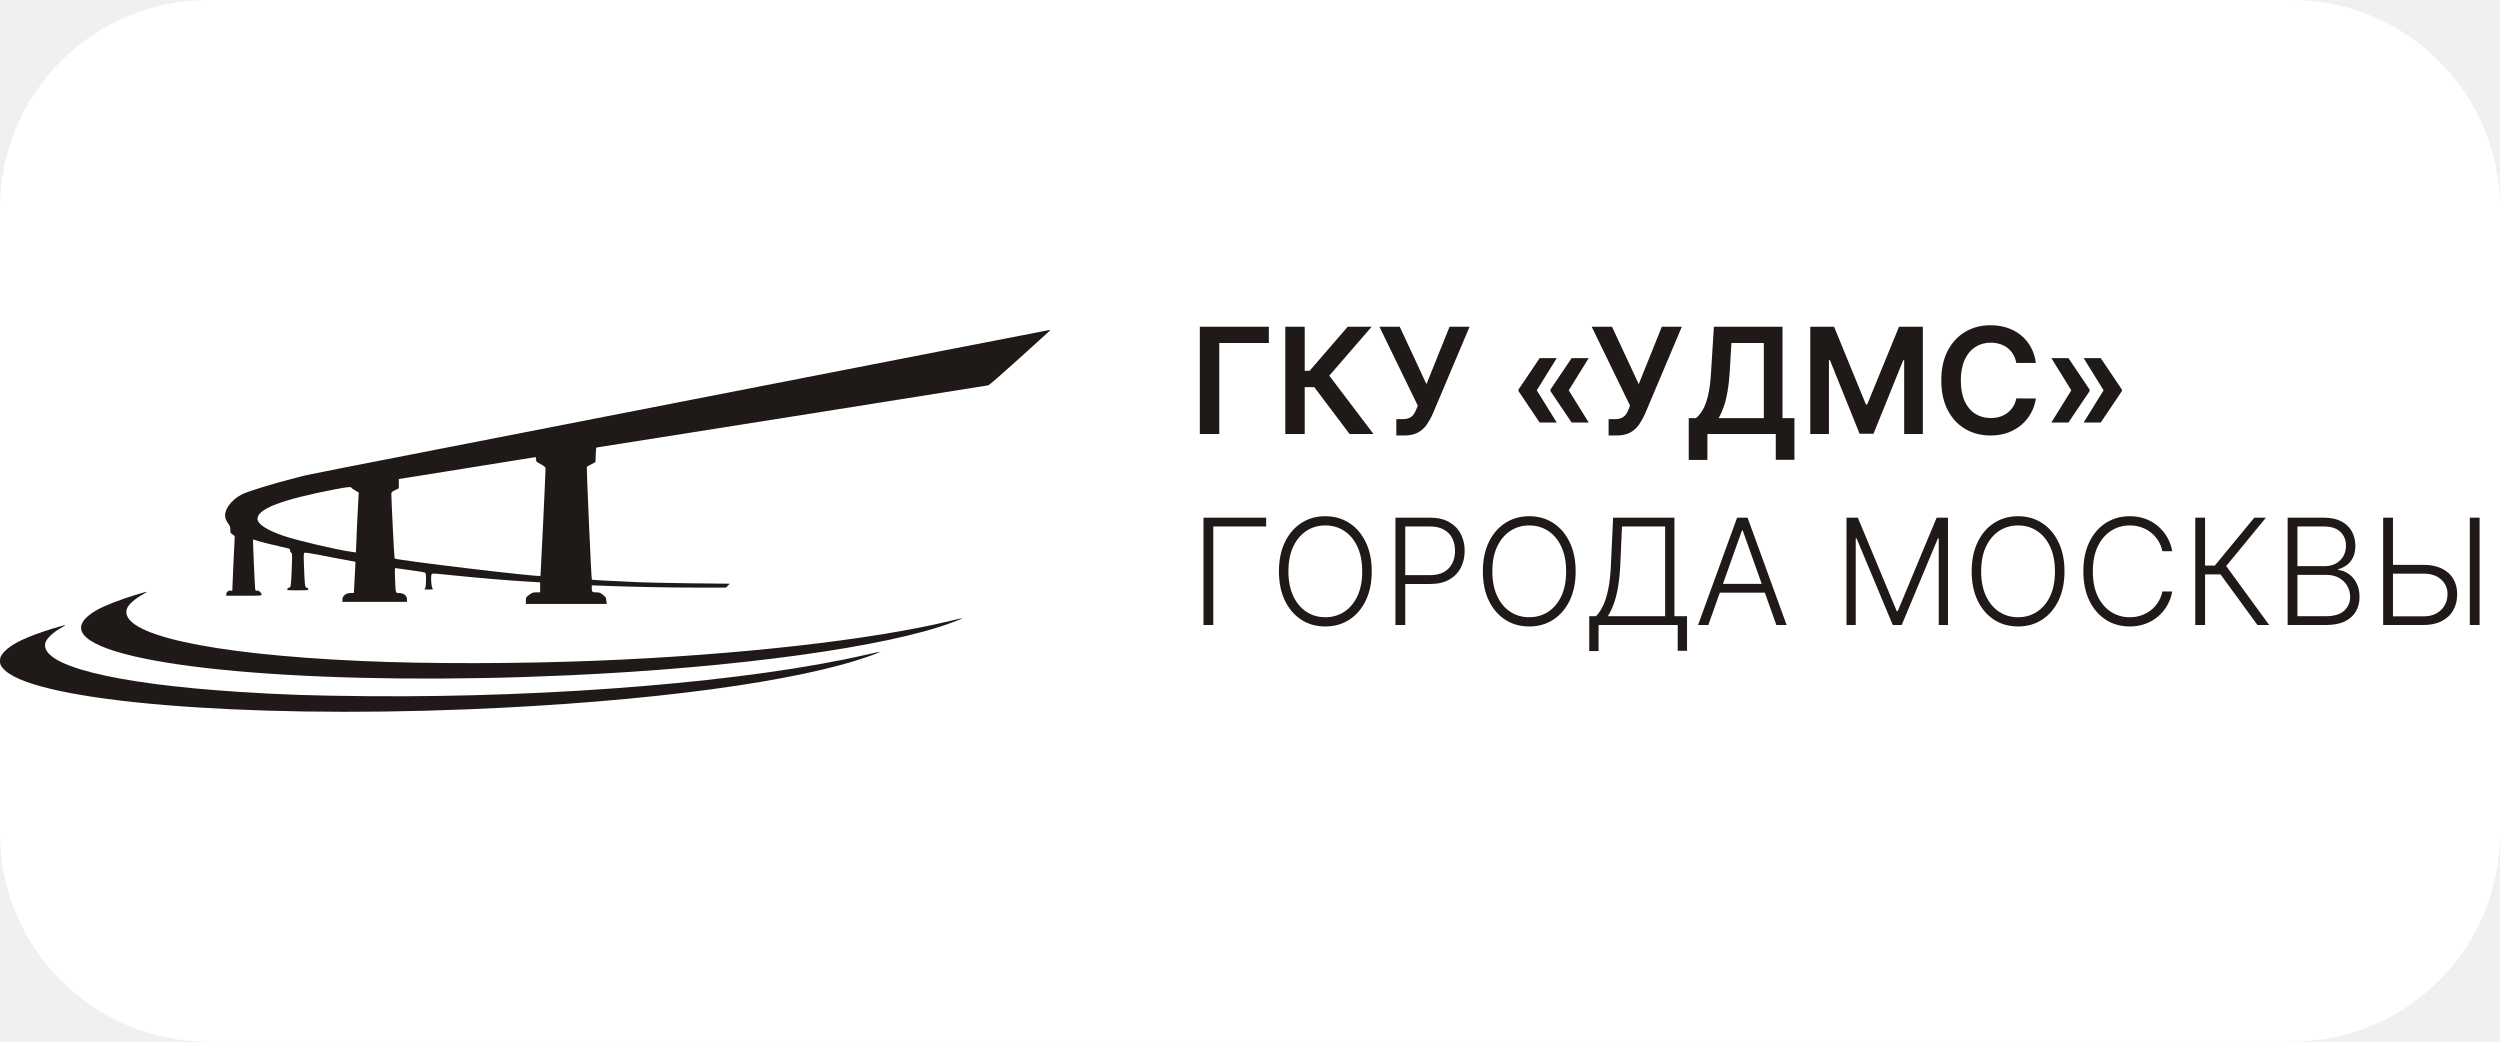
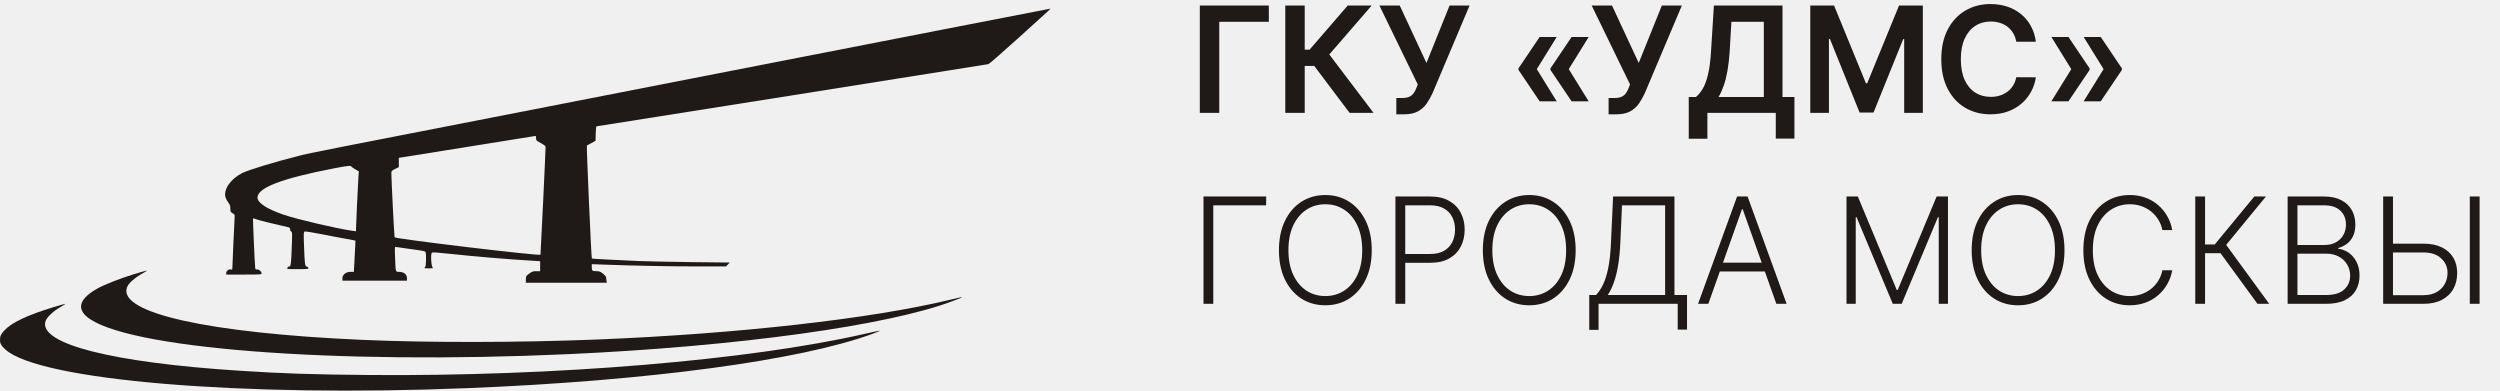
- <svg xmlns="http://www.w3.org/2000/svg" width="288" height="120" viewBox="0 0 288 120" fill="none">
-   <rect width="288" height="120" rx="24" fill="white" />
-   <path d="M79.952 45.993C31.057 55.534 36.066 54.547 34.251 55.001C31.597 55.667 28.654 56.568 27.903 56.936C26.557 57.609 25.704 58.863 25.985 59.748C26.04 59.912 26.181 60.187 26.306 60.343C26.486 60.57 26.533 60.711 26.533 61.017C26.533 61.377 26.557 61.424 26.792 61.565C27.05 61.714 27.058 61.73 27.026 62.137C26.987 62.74 26.768 67.605 26.768 67.871C26.768 68.059 26.745 68.082 26.612 68.043C26.377 67.973 26.064 68.2 26.064 68.435V68.631H28.099C30.016 68.631 30.134 68.623 30.134 68.49C30.134 68.27 29.789 67.981 29.594 68.043C29.46 68.082 29.429 68.051 29.398 67.832C29.351 67.519 29.116 62.184 29.148 62.153C29.155 62.137 29.374 62.2 29.633 62.294C30.001 62.419 31.495 62.795 33.249 63.187C33.374 63.218 33.421 63.289 33.421 63.43C33.421 63.539 33.476 63.641 33.546 63.672C33.664 63.719 33.671 63.868 33.624 65.137C33.546 67.346 33.507 67.691 33.335 67.691C33.257 67.691 33.155 67.761 33.108 67.847C33.03 68.004 33.045 68.004 34.282 68.004C35.44 68.004 35.542 67.996 35.519 67.863C35.503 67.793 35.417 67.722 35.331 67.707C35.127 67.675 35.096 67.409 35.018 65.176C34.971 63.852 34.978 63.719 35.096 63.672C35.174 63.641 36.012 63.774 36.967 63.962C37.921 64.15 39.127 64.385 39.643 64.471C40.16 64.565 40.669 64.659 40.77 64.683L40.95 64.722L40.903 65.717C40.872 66.265 40.833 67.072 40.809 67.511L40.763 68.317H40.387C39.862 68.317 39.455 68.631 39.448 69.038V69.336H43.165H46.883V69.03C46.883 68.615 46.508 68.317 45.991 68.317C45.553 68.317 45.576 68.396 45.513 66.688C45.467 65.474 45.474 65.411 45.607 65.451C45.686 65.466 46.476 65.584 47.368 65.701C48.832 65.897 48.989 65.936 49.043 66.077C49.075 66.171 49.09 66.579 49.075 66.986C49.059 67.558 49.028 67.746 48.926 67.824C48.824 67.902 48.903 67.918 49.388 67.918C49.865 67.918 49.951 67.902 49.849 67.824C49.677 67.691 49.591 66.249 49.748 66.116C49.834 66.046 50.335 66.077 51.759 66.234C54.757 66.555 58.67 66.884 61.308 67.033L62.224 67.088V67.659V68.239H61.785C61.402 68.239 61.292 68.278 60.964 68.521C60.596 68.787 60.58 68.819 60.58 69.187V69.571H65.245H69.918L69.863 69.328C69.839 69.195 69.816 69.015 69.816 68.936C69.816 68.858 69.651 68.67 69.456 68.513C69.143 68.278 69.025 68.239 68.681 68.239C68.219 68.239 68.172 68.184 68.172 67.714V67.432L69.644 67.487C73.017 67.612 77.111 67.691 80.273 67.691H83.638L83.849 67.472L84.069 67.244L79.701 67.197C77.298 67.166 74.559 67.111 73.612 67.072C70.739 66.947 68.211 66.814 68.18 66.782C68.117 66.727 67.546 53.787 67.609 53.763C67.64 53.755 67.875 53.63 68.133 53.481L68.603 53.223L68.626 52.392C68.634 51.93 68.681 51.554 68.712 51.554C68.814 51.554 113.654 44.434 113.865 44.387C113.959 44.364 115.54 42.985 117.388 41.316C121.418 37.674 121.066 38.003 120.925 38.011C120.863 38.011 102.423 41.606 79.952 45.993ZM61.754 52.917C61.754 53.168 61.785 53.207 62.302 53.481C62.701 53.701 62.85 53.826 62.85 53.944C62.858 54.304 62.286 66.32 62.263 66.344C62.114 66.5 45.647 64.534 45.459 64.338C45.419 64.291 45.083 57.664 45.083 56.92C45.083 56.709 45.13 56.654 45.513 56.466L45.944 56.254V55.714V55.181L47.298 54.97C48.237 54.821 60.408 52.87 61.699 52.659C61.731 52.659 61.754 52.769 61.754 52.917ZM40.465 56.168C40.465 56.207 40.661 56.356 40.903 56.489L41.334 56.74L41.287 57.461C41.224 58.385 41.013 62.999 41.013 63.359V63.641L40.606 63.586C38.892 63.359 34.243 62.27 32.662 61.73C30.729 61.064 29.664 60.367 29.664 59.764C29.664 58.62 32.482 57.547 38.547 56.38C40.019 56.098 40.465 56.051 40.465 56.168Z" fill="#1F1A17" />
-   <path d="M15.419 68.592C13.9 69.054 12.038 69.782 11.263 70.213C9.251 71.341 8.813 72.438 9.963 73.448C14.166 77.138 38.375 79.034 65.511 77.796C84.929 76.911 102.274 74.514 109.725 71.694C111.259 71.114 111.243 71.099 109.466 71.529C100.348 73.731 84.961 75.462 68.759 76.112C59.711 76.472 49.403 76.488 41.717 76.151C23.934 75.368 13.517 73.033 14.636 70.088C14.808 69.618 15.591 68.936 16.554 68.419C16.812 68.278 16.969 68.169 16.906 68.169C16.843 68.169 16.17 68.357 15.419 68.592Z" fill="#1F1A17" />
-   <path d="M6.144 72.391C3.193 73.284 1.354 74.153 0.524 75.046C0.102 75.493 0 75.72 0 76.159C0 76.574 0.149 76.84 0.618 77.263C4.579 80.827 27.864 82.77 53.927 81.712C74.66 80.874 92.146 78.524 100.481 75.469C101.014 75.273 101.428 75.101 101.413 75.085C101.397 75.07 100.63 75.227 99.707 75.438C86.346 78.509 63.922 80.373 42.539 80.201C36.027 80.146 32.513 80.028 27.59 79.707C12.914 78.767 4.461 76.613 5.236 74.02C5.377 73.558 6.136 72.837 6.966 72.375C7.334 72.164 7.576 71.999 7.514 71.999C7.451 72.007 6.833 72.179 6.144 72.391Z" fill="#1F1A17" />
-   <path d="M146.17 37.636V39.514H140.459V50H138.219V37.636H146.17ZM155.472 50L151.403 44.597H150.304V50H148.064V37.636H150.304V42.719H150.865L155.26 37.636H158.019L153.135 43.275L158.23 50H155.472ZM160.856 50.169V48.285H161.563C161.881 48.285 162.142 48.239 162.348 48.147C162.553 48.054 162.718 47.921 162.843 47.748C162.971 47.575 163.078 47.374 163.163 47.145L163.326 46.728L158.907 37.636H161.249L164.328 44.253L166.99 37.636H169.296L165.034 47.718C164.837 48.153 164.609 48.557 164.352 48.931C164.094 49.302 163.758 49.602 163.344 49.831C162.933 50.056 162.398 50.169 161.738 50.169H160.856ZM179.334 48.672H177.366L174.927 45.05V44.929H177.016L179.334 48.672ZM179.334 41.258L177.016 45.001H174.927V44.881L177.366 41.258H179.334ZM183.017 48.672H181.048L178.61 45.05V44.929H180.698L183.017 48.672ZM183.017 41.258L180.698 45.001H178.61V44.881L181.048 41.258H183.017ZM185.311 50.169V48.285H186.017C186.335 48.285 186.596 48.239 186.802 48.147C187.007 48.054 187.172 47.921 187.297 47.748C187.425 47.575 187.532 47.374 187.617 47.145L187.78 46.728L183.361 37.636H185.703L188.782 44.253L191.444 37.636H193.75L189.488 47.718C189.291 48.153 189.064 48.557 188.806 48.931C188.548 49.302 188.212 49.602 187.798 49.831C187.387 50.056 186.852 50.169 186.192 50.169H185.311ZM194.543 52.982V48.171H195.37C195.647 47.95 195.907 47.638 196.148 47.235C196.39 46.833 196.595 46.281 196.764 45.581C196.933 44.881 197.05 43.975 197.114 42.864L197.44 37.636H205.343V48.171H206.719V52.97H204.57V50H196.692V52.982H194.543ZM197.978 48.171H203.193V39.514H199.457L199.263 42.864C199.211 43.706 199.127 44.458 199.01 45.122C198.893 45.786 198.746 46.372 198.569 46.879C198.392 47.382 198.195 47.813 197.978 48.171ZM208.544 37.636H211.284L214.955 46.595H215.1L218.77 37.636H221.511V50H219.362V41.506H219.247L215.83 49.964H214.224L210.808 41.488H210.693V50H208.544V37.636ZM234.533 41.808H232.275C232.21 41.438 232.092 41.11 231.919 40.824C231.746 40.534 231.53 40.289 231.273 40.087C231.015 39.886 230.721 39.735 230.391 39.635C230.065 39.53 229.713 39.478 229.335 39.478C228.663 39.478 228.067 39.647 227.548 39.985C227.029 40.319 226.622 40.81 226.328 41.458C226.035 42.102 225.888 42.889 225.888 43.818C225.888 44.764 226.035 45.561 226.328 46.209C226.626 46.853 227.033 47.34 227.548 47.67C228.067 47.996 228.661 48.159 229.329 48.159C229.699 48.159 230.045 48.11 230.367 48.014C230.693 47.913 230.985 47.766 231.243 47.573C231.504 47.38 231.723 47.142 231.901 46.861C232.082 46.579 232.206 46.257 232.275 45.895L234.533 45.907C234.448 46.495 234.265 47.046 233.983 47.561C233.706 48.076 233.341 48.531 232.891 48.925C232.44 49.316 231.913 49.622 231.309 49.843C230.705 50.06 230.035 50.169 229.299 50.169C228.212 50.169 227.242 49.917 226.389 49.414C225.536 48.911 224.864 48.185 224.373 47.235C223.882 46.285 223.636 45.146 223.636 43.818C223.636 42.486 223.884 41.347 224.379 40.401C224.874 39.452 225.548 38.725 226.401 38.222C227.254 37.719 228.22 37.467 229.299 37.467C229.987 37.467 230.627 37.564 231.218 37.757C231.81 37.95 232.337 38.234 232.8 38.608C233.263 38.979 233.643 39.433 233.941 39.973C234.243 40.508 234.44 41.12 234.533 41.808ZM236.318 48.672L238.636 44.929H240.725V45.05L238.286 48.672H236.318ZM236.318 41.258H238.286L240.725 44.881V45.001H238.636L236.318 41.258ZM240.037 48.672L242.355 44.929H244.444V45.05L242.005 48.672H240.037ZM240.037 41.258H242.005L244.444 44.881V45.001H242.355L240.037 41.258Z" fill="#1F1A17" />
-   <path d="M145.862 59.636V60.651H139.771V72H138.642V59.636H145.862ZM158.025 65.818C158.025 67.106 157.796 68.227 157.337 69.181C156.878 70.131 156.246 70.867 155.441 71.39C154.64 71.909 153.719 72.169 152.676 72.169C151.634 72.169 150.71 71.909 149.905 71.39C149.105 70.867 148.475 70.131 148.016 69.181C147.561 68.227 147.334 67.106 147.334 65.818C147.334 64.53 147.561 63.411 148.016 62.462C148.475 61.508 149.107 60.771 149.911 60.252C150.716 59.729 151.638 59.467 152.676 59.467C153.719 59.467 154.64 59.729 155.441 60.252C156.246 60.771 156.878 61.508 157.337 62.462C157.796 63.411 158.025 64.53 158.025 65.818ZM156.926 65.818C156.926 64.711 156.741 63.764 156.371 62.975C156.001 62.182 155.496 61.576 154.856 61.158C154.216 60.739 153.489 60.53 152.676 60.53C151.867 60.53 151.143 60.739 150.503 61.158C149.863 61.576 149.356 62.18 148.982 62.969C148.612 63.758 148.426 64.707 148.426 65.818C148.426 66.925 148.612 67.873 148.982 68.662C149.352 69.45 149.857 70.056 150.497 70.479C151.137 70.897 151.863 71.106 152.676 71.106C153.489 71.106 154.216 70.897 154.856 70.479C155.5 70.06 156.007 69.456 156.377 68.668C156.747 67.875 156.93 66.925 156.926 65.818ZM160.755 72V59.636H164.746C165.623 59.636 166.356 59.805 166.943 60.144C167.535 60.477 167.98 60.932 168.277 61.508C168.579 62.083 168.73 62.731 168.73 63.452C168.73 64.172 168.581 64.822 168.283 65.402C167.986 65.977 167.543 66.434 166.955 66.772C166.368 67.106 165.637 67.273 164.764 67.273H161.625V66.259H164.734C165.382 66.259 165.919 66.138 166.346 65.897C166.772 65.651 167.09 65.317 167.299 64.894C167.513 64.472 167.619 63.991 167.619 63.452C167.619 62.912 167.513 62.431 167.299 62.009C167.09 61.586 166.77 61.254 166.339 61.013C165.913 60.771 165.372 60.651 164.716 60.651H161.884V72H160.755ZM181.516 65.818C181.516 67.106 181.287 68.227 180.828 69.181C180.369 70.131 179.737 70.867 178.933 71.39C178.132 71.909 177.21 72.169 176.168 72.169C175.125 72.169 174.202 71.909 173.397 71.39C172.596 70.867 171.966 70.131 171.507 69.181C171.052 68.227 170.825 67.106 170.825 65.818C170.825 64.53 171.052 63.411 171.507 62.462C171.966 61.508 172.598 60.771 173.403 60.252C174.208 59.729 175.129 59.467 176.168 59.467C177.21 59.467 178.132 59.729 178.933 60.252C179.737 60.771 180.369 61.508 180.828 62.462C181.287 63.411 181.516 64.53 181.516 65.818ZM180.418 65.818C180.418 64.711 180.232 63.764 179.862 62.975C179.492 62.182 178.987 61.576 178.347 61.158C177.707 60.739 176.981 60.53 176.168 60.53C175.359 60.53 174.634 60.739 173.994 61.158C173.354 61.576 172.847 62.18 172.473 62.969C172.103 63.758 171.918 64.707 171.918 65.818C171.918 66.925 172.103 67.873 172.473 68.662C172.843 69.45 173.348 70.056 173.988 70.479C174.628 70.897 175.355 71.106 176.168 71.106C176.981 71.106 177.707 70.897 178.347 70.479C178.991 70.06 179.498 69.456 179.868 68.668C180.239 67.875 180.422 66.925 180.418 65.818ZM183.081 75V70.986H183.866C184.152 70.688 184.416 70.296 184.657 69.809C184.899 69.318 185.1 68.686 185.261 67.913C185.426 67.136 185.532 66.166 185.581 65.003L185.828 59.636H192.897V70.986H194.346V74.97H193.272V72H184.156V75H183.081ZM185.218 70.986H191.823V60.651H186.854L186.661 65.003C186.617 65.949 186.535 66.792 186.414 67.533C186.293 68.269 186.132 68.923 185.931 69.495C185.734 70.062 185.496 70.559 185.218 70.986ZM196.799 72H195.616L200.113 59.636H201.32L205.818 72H204.635L200.759 61.103H200.675L196.799 72ZM197.65 67.261H203.784V68.275H197.65V67.261ZM212.718 59.636H214.022L218.508 70.406H218.616L223.102 59.636H224.406V72H223.343V62.021H223.247L219.075 72H218.049L213.877 62.021H213.781V72H212.718V59.636ZM237.829 65.818C237.829 67.106 237.599 68.227 237.141 69.181C236.682 70.131 236.05 70.867 235.245 71.39C234.444 71.909 233.522 72.169 232.48 72.169C231.438 72.169 230.514 71.909 229.709 71.39C228.908 70.867 228.278 70.131 227.82 69.181C227.365 68.227 227.137 67.106 227.137 65.818C227.137 64.53 227.365 63.411 227.82 62.462C228.278 61.508 228.91 60.771 229.715 60.252C230.52 59.729 231.442 59.467 232.48 59.467C233.522 59.467 234.444 59.729 235.245 60.252C236.05 60.771 236.682 61.508 237.141 62.462C237.599 63.411 237.829 64.53 237.829 65.818ZM236.73 65.818C236.73 64.711 236.545 63.764 236.175 62.975C235.804 62.182 235.299 61.576 234.659 61.158C234.02 60.739 233.293 60.53 232.48 60.53C231.671 60.53 230.947 60.739 230.307 61.158C229.667 61.576 229.16 62.18 228.786 62.969C228.415 63.758 228.23 64.707 228.23 65.818C228.23 66.925 228.415 67.873 228.786 68.662C229.156 69.45 229.661 70.056 230.301 70.479C230.941 70.897 231.667 71.106 232.48 71.106C233.293 71.106 234.02 70.897 234.659 70.479C235.303 70.06 235.81 69.456 236.181 68.668C236.551 67.875 236.734 66.925 236.73 65.818ZM250.242 63.5H249.107C249.023 63.077 248.87 62.687 248.649 62.329C248.431 61.967 248.158 61.651 247.828 61.381C247.497 61.111 247.123 60.902 246.705 60.753C246.286 60.604 245.833 60.53 245.346 60.53C244.566 60.53 243.853 60.733 243.209 61.14C242.569 61.546 242.056 62.144 241.67 62.932C241.287 63.717 241.096 64.679 241.096 65.818C241.096 66.965 241.287 67.931 241.67 68.716C242.056 69.501 242.569 70.096 243.209 70.503C243.853 70.905 244.566 71.106 245.346 71.106C245.833 71.106 246.286 71.032 246.705 70.883C247.123 70.734 247.497 70.527 247.828 70.261C248.158 69.992 248.431 69.676 248.649 69.314C248.87 68.951 249.023 68.559 249.107 68.136H250.242C250.142 68.704 249.953 69.233 249.675 69.724C249.401 70.211 249.051 70.638 248.624 71.004C248.202 71.37 247.715 71.656 247.163 71.861C246.612 72.066 246.006 72.169 245.346 72.169C244.308 72.169 243.386 71.909 242.581 71.39C241.776 70.867 241.145 70.131 240.686 69.181C240.231 68.231 240.004 67.11 240.004 65.818C240.004 64.526 240.231 63.405 240.686 62.456C241.145 61.506 241.776 60.771 242.581 60.252C243.386 59.729 244.308 59.467 245.346 59.467C246.006 59.467 246.612 59.57 247.163 59.775C247.715 59.976 248.202 60.262 248.624 60.633C249.051 60.999 249.401 61.425 249.675 61.912C249.953 62.399 250.142 62.928 250.242 63.5ZM260.06 72L255.804 66.168H254.023V72H252.894V59.636H254.023V65.16H255.14L259.698 59.636H261.038L256.456 65.209L261.412 72H260.06ZM263.536 72V59.636H267.707C268.512 59.636 269.182 59.777 269.717 60.059C270.257 60.341 270.661 60.725 270.931 61.212C271.2 61.699 271.335 62.252 271.335 62.872C271.335 63.387 271.249 63.828 271.076 64.194C270.903 64.561 270.667 64.856 270.369 65.082C270.072 65.307 269.74 65.47 269.373 65.571V65.667C269.772 65.695 270.158 65.836 270.532 66.09C270.907 66.339 271.215 66.689 271.456 67.14C271.698 67.591 271.818 68.13 271.818 68.758C271.818 69.382 271.679 69.939 271.402 70.43C271.124 70.917 270.697 71.302 270.122 71.584C269.55 71.861 268.822 72 267.937 72H263.536ZM264.665 70.986H267.937C268.89 70.986 269.595 70.775 270.049 70.352C270.508 69.929 270.738 69.398 270.738 68.758C270.738 68.287 270.623 67.861 270.394 67.478C270.168 67.092 269.848 66.786 269.434 66.561C269.023 66.335 268.54 66.223 267.985 66.223H264.665V70.986ZM264.665 65.221H267.81C268.297 65.221 268.723 65.12 269.09 64.919C269.456 64.717 269.742 64.44 269.947 64.086C270.152 63.731 270.255 63.327 270.255 62.872C270.255 62.216 270.041 61.683 269.615 61.272C269.188 60.858 268.552 60.651 267.707 60.651H264.665V65.221ZM275.357 65.07H279.179C280.004 65.07 280.704 65.209 281.28 65.486C281.859 65.764 282.302 66.156 282.608 66.663C282.914 67.166 283.067 67.762 283.067 68.45C283.067 69.159 282.914 69.778 282.608 70.31C282.306 70.841 281.865 71.255 281.286 71.553C280.71 71.851 280.008 72 279.179 72H274.542V59.636H275.671V71.004H279.179C279.77 71.004 280.271 70.889 280.682 70.66C281.097 70.426 281.412 70.117 281.63 69.73C281.847 69.34 281.956 68.905 281.956 68.426C281.956 67.762 281.71 67.207 281.219 66.76C280.732 66.309 280.052 66.084 279.179 66.084H275.357V65.07ZM285.65 59.636V72H284.521V59.636H285.65Z" fill="#1F1A17" />
+ <svg xmlns="http://www.w3.org/2000/svg" width="288" height="45" viewBox="0 0 288 45" fill="none">
+   <path d="M79.952 8.993C31.057 18.534 36.066 17.547 34.251 18.001C31.597 18.667 28.654 19.568 27.903 19.936C26.557 20.61 25.704 21.863 25.985 22.748C26.04 22.912 26.181 23.187 26.306 23.343C26.486 23.57 26.533 23.711 26.533 24.017C26.533 24.377 26.557 24.424 26.792 24.565C27.05 24.714 27.058 24.73 27.026 25.137C26.987 25.74 26.768 30.605 26.768 30.871C26.768 31.059 26.745 31.082 26.612 31.043C26.377 30.973 26.064 31.2 26.064 31.435V31.631H28.099C30.016 31.631 30.134 31.623 30.134 31.49C30.134 31.27 29.789 30.981 29.594 31.043C29.46 31.082 29.429 31.051 29.398 30.832C29.351 30.518 29.116 25.184 29.148 25.153C29.155 25.137 29.374 25.2 29.633 25.294C30.001 25.419 31.495 25.795 33.249 26.187C33.374 26.218 33.421 26.289 33.421 26.43C33.421 26.539 33.476 26.641 33.546 26.672C33.664 26.719 33.671 26.868 33.624 28.137C33.546 30.346 33.507 30.691 33.335 30.691C33.257 30.691 33.155 30.761 33.108 30.848C33.03 31.004 33.045 31.004 34.282 31.004C35.44 31.004 35.542 30.996 35.519 30.863C35.503 30.793 35.417 30.722 35.331 30.706C35.127 30.675 35.096 30.409 35.018 28.176C34.971 26.852 34.978 26.719 35.096 26.672C35.174 26.641 36.012 26.774 36.967 26.962C37.921 27.15 39.127 27.385 39.643 27.471C40.16 27.565 40.669 27.659 40.77 27.683L40.95 27.722L40.903 28.717C40.872 29.265 40.833 30.072 40.809 30.511L40.763 31.317H40.387C39.862 31.317 39.455 31.631 39.448 32.038V32.336H43.165H46.883V32.03C46.883 31.615 46.508 31.317 45.991 31.317C45.553 31.317 45.576 31.396 45.513 29.688C45.467 28.474 45.474 28.411 45.607 28.451C45.686 28.466 46.476 28.584 47.368 28.701C48.832 28.897 48.989 28.936 49.043 29.077C49.075 29.171 49.09 29.578 49.075 29.986C49.059 30.558 49.028 30.746 48.926 30.824C48.824 30.902 48.903 30.918 49.388 30.918C49.865 30.918 49.951 30.902 49.849 30.824C49.677 30.691 49.591 29.25 49.748 29.116C49.834 29.046 50.335 29.077 51.759 29.234C54.757 29.555 58.67 29.884 61.308 30.033L62.224 30.088V30.66V31.239H61.785C61.402 31.239 61.292 31.278 60.964 31.521C60.596 31.788 60.58 31.819 60.58 32.187V32.571H65.245H69.918L69.863 32.328C69.839 32.195 69.816 32.015 69.816 31.936C69.816 31.858 69.651 31.67 69.456 31.513C69.143 31.278 69.025 31.239 68.681 31.239C68.219 31.239 68.172 31.184 68.172 30.714V30.432L69.644 30.487C73.017 30.613 77.111 30.691 80.273 30.691H83.638L83.849 30.471L84.069 30.244L79.701 30.197C77.298 30.166 74.559 30.111 73.612 30.072C70.739 29.947 68.211 29.814 68.18 29.782C68.117 29.727 67.546 16.787 67.609 16.763C67.64 16.756 67.875 16.63 68.133 16.481L68.603 16.223L68.626 15.393C68.634 14.93 68.681 14.554 68.712 14.554C68.814 14.554 113.654 7.434 113.865 7.387C113.959 7.363 115.54 5.985 117.388 4.316C121.418 0.674 121.066 1.003 120.925 1.011C120.863 1.011 102.423 4.606 79.952 8.993ZM61.754 15.917C61.754 16.168 61.785 16.207 62.302 16.481C62.701 16.701 62.85 16.826 62.85 16.944C62.858 17.304 62.286 29.32 62.263 29.343C62.114 29.5 45.647 27.534 45.459 27.338C45.419 27.291 45.083 20.664 45.083 19.92C45.083 19.709 45.13 19.654 45.513 19.466L45.944 19.254V18.714V18.181L47.298 17.97C48.237 17.821 60.408 15.87 61.699 15.659C61.731 15.659 61.754 15.768 61.754 15.917ZM40.465 19.168C40.465 19.207 40.661 19.356 40.903 19.489L41.334 19.74L41.287 20.461C41.224 21.385 41.013 25.999 41.013 26.359V26.641L40.606 26.586C38.892 26.359 34.243 25.27 32.662 24.73C30.729 24.064 29.664 23.367 29.664 22.764C29.664 21.62 32.482 20.547 38.547 19.38C40.019 19.098 40.465 19.051 40.465 19.168Z" fill="#1F1A17" />
+   <path d="M15.419 31.592C13.9 32.054 12.038 32.782 11.263 33.213C9.251 34.341 8.813 35.438 9.963 36.449C14.166 40.138 38.375 42.033 65.511 40.796C84.929 39.911 102.274 37.514 109.725 34.694C111.259 34.114 111.243 34.099 109.466 34.529C100.348 36.73 84.961 38.462 68.759 39.112C59.711 39.472 49.403 39.488 41.717 39.151C23.934 38.368 13.517 36.033 14.636 33.088C14.808 32.618 15.591 31.936 16.554 31.419C16.812 31.279 16.969 31.169 16.906 31.169C16.843 31.169 16.17 31.357 15.419 31.592Z" fill="#1F1A17" />
+   <path d="M6.144 35.391C3.193 36.284 1.354 37.153 0.524 38.046C0.102 38.493 0 38.72 0 39.159C0 39.574 0.149 39.84 0.618 40.263C4.579 43.827 27.864 45.77 53.927 44.712C74.66 43.874 92.146 41.524 100.481 38.469C101.014 38.273 101.428 38.101 101.413 38.086C101.397 38.07 100.63 38.227 99.707 38.438C86.346 41.509 63.922 43.373 42.539 43.201C36.027 43.146 32.513 43.028 27.59 42.707C12.914 41.767 4.461 39.613 5.236 37.02C5.377 36.558 6.136 35.837 6.966 35.375C7.334 35.164 7.576 34.999 7.514 34.999C7.451 35.007 6.833 35.179 6.144 35.391Z" fill="#1F1A17" />
+   <path d="M146.17 0.636V2.514H140.459V13H138.219V0.636H146.17ZM155.472 13L151.403 7.597H150.304V13H148.064V0.636H150.304V5.719H150.865L155.26 0.636H158.019L153.135 6.275L158.23 13H155.472ZM160.856 13.169V11.286H161.563C161.881 11.286 162.142 11.239 162.348 11.147C162.553 11.054 162.718 10.921 162.843 10.748C162.971 10.575 163.078 10.374 163.163 10.145L163.326 9.728L158.907 0.636H161.249L164.328 7.253L166.99 0.636H169.296L165.034 10.718C164.837 11.153 164.609 11.557 164.352 11.931C164.094 12.302 163.758 12.602 163.344 12.831C162.933 13.056 162.398 13.169 161.738 13.169H160.856ZM179.334 11.672H177.366L174.927 8.05V7.929H177.016L179.334 11.672ZM179.334 4.259L177.016 8.001H174.927V7.881L177.366 4.259H179.334ZM183.017 11.672H181.048L178.61 8.05V7.929H180.698L183.017 11.672ZM183.017 4.259L180.698 8.001H178.61V7.881L181.048 4.259H183.017ZM185.311 13.169V11.286H186.017C186.335 11.286 186.596 11.239 186.802 11.147C187.007 11.054 187.172 10.921 187.297 10.748C187.425 10.575 187.532 10.374 187.617 10.145L187.78 9.728L183.361 0.636H185.703L188.782 7.253L191.444 0.636H193.75L189.488 10.718C189.291 11.153 189.064 11.557 188.806 11.931C188.548 12.302 188.212 12.602 187.798 12.831C187.387 13.056 186.852 13.169 186.192 13.169H185.311ZM194.543 15.982V11.171H195.37C195.647 10.95 195.907 10.637 196.148 10.235C196.39 9.833 196.595 9.281 196.764 8.581C196.933 7.881 197.05 6.975 197.114 5.864L197.44 0.636H205.343V11.171H206.719V15.97H204.57V13H196.692V15.982H194.543ZM197.978 11.171H203.193V2.514H199.457L199.263 5.864C199.211 6.705 199.127 7.458 199.01 8.122C198.893 8.786 198.746 9.372 198.569 9.879C198.392 10.382 198.195 10.813 197.978 11.171ZM208.544 0.636H211.284L214.955 9.595H215.1L218.77 0.636H221.511V13H219.362V4.506H219.247L215.83 12.964H214.224L210.808 4.488H210.693V13H208.544V0.636ZM234.533 4.808H232.275C232.21 4.438 232.092 4.11 231.919 3.824C231.746 3.534 231.53 3.289 231.273 3.087C231.015 2.886 230.721 2.735 230.391 2.635C230.065 2.53 229.713 2.478 229.335 2.478C228.663 2.478 228.067 2.647 227.548 2.985C227.029 3.319 226.622 3.81 226.328 4.458C226.035 5.102 225.888 5.888 225.888 6.818C225.888 7.764 226.035 8.561 226.328 9.209C226.626 9.853 227.033 10.34 227.548 10.67C228.067 10.996 228.661 11.159 229.329 11.159C229.699 11.159 230.045 11.11 230.367 11.014C230.693 10.913 230.985 10.766 231.243 10.573C231.504 10.38 231.723 10.143 231.901 9.861C232.082 9.579 232.206 9.257 232.275 8.895L234.533 8.907C234.448 9.495 234.265 10.046 233.983 10.561C233.706 11.076 233.341 11.531 232.891 11.925C232.44 12.316 231.913 12.622 231.309 12.843C230.705 13.06 230.035 13.169 229.299 13.169C228.212 13.169 227.242 12.918 226.389 12.414C225.536 11.911 224.864 11.185 224.373 10.235C223.882 9.285 223.636 8.146 223.636 6.818C223.636 5.486 223.884 4.347 224.379 3.401C224.874 2.451 225.548 1.725 226.401 1.222C227.254 0.719 228.22 0.467 229.299 0.467C229.987 0.467 230.627 0.564 231.218 0.757C231.81 0.95 232.337 1.234 232.8 1.608C233.263 1.979 233.643 2.433 233.941 2.973C234.243 3.508 234.44 4.12 234.533 4.808ZM236.318 11.672L238.636 7.929H240.725V8.05L238.286 11.672H236.318ZM236.318 4.259H238.286L240.725 7.881V8.001H238.636L236.318 4.259ZM240.037 11.672L242.355 7.929H244.444V8.05L242.005 11.672H240.037ZM240.037 4.259H242.005L244.444 7.881V8.001H242.355L240.037 4.259Z" fill="#1F1A17" />
+   <path d="M145.862 22.636V23.651H139.771V35H138.642V22.636H145.862ZM158.025 28.818C158.025 30.106 157.796 31.227 157.337 32.181C156.878 33.131 156.246 33.867 155.441 34.39C154.64 34.909 153.719 35.169 152.676 35.169C151.634 35.169 150.71 34.909 149.905 34.39C149.105 33.867 148.475 33.131 148.016 32.181C147.561 31.227 147.334 30.106 147.334 28.818C147.334 27.53 147.561 26.412 148.016 25.462C148.475 24.508 149.107 23.771 149.911 23.252C150.716 22.729 151.638 22.467 152.676 22.467C153.719 22.467 154.64 22.729 155.441 23.252C156.246 23.771 156.878 24.508 157.337 25.462C157.796 26.412 158.025 27.53 158.025 28.818ZM156.926 28.818C156.926 27.711 156.741 26.764 156.371 25.975C156.001 25.182 155.496 24.576 154.856 24.158C154.216 23.739 153.489 23.53 152.676 23.53C151.867 23.53 151.143 23.739 150.503 24.158C149.863 24.576 149.356 25.18 148.982 25.969C148.612 26.758 148.426 27.707 148.426 28.818C148.426 29.925 148.612 30.873 148.982 31.662C149.352 32.45 149.857 33.056 150.497 33.479C151.137 33.897 151.863 34.106 152.676 34.106C153.489 34.106 154.216 33.897 154.856 33.479C155.5 33.06 156.007 32.456 156.377 31.668C156.747 30.875 156.93 29.925 156.926 28.818ZM160.755 35V22.636H164.746C165.623 22.636 166.356 22.805 166.943 23.143C167.535 23.477 167.98 23.932 168.277 24.508C168.579 25.083 168.73 25.731 168.73 26.452C168.73 27.172 168.581 27.822 168.283 28.402C167.986 28.977 167.543 29.434 166.955 29.772C166.368 30.106 165.637 30.273 164.764 30.273H161.625V29.259H164.734C165.382 29.259 165.919 29.138 166.346 28.897C166.772 28.651 167.09 28.317 167.299 27.895C167.513 27.472 167.619 26.991 167.619 26.452C167.619 25.912 167.513 25.431 167.299 25.009C167.09 24.586 166.77 24.254 166.339 24.013C165.913 23.771 165.372 23.651 164.716 23.651H161.884V35H160.755ZM181.516 28.818C181.516 30.106 181.287 31.227 180.828 32.181C180.369 33.131 179.737 33.867 178.933 34.39C178.132 34.909 177.21 35.169 176.168 35.169C175.125 35.169 174.202 34.909 173.397 34.39C172.596 33.867 171.966 33.131 171.507 32.181C171.052 31.227 170.825 30.106 170.825 28.818C170.825 27.53 171.052 26.412 171.507 25.462C171.966 24.508 172.598 23.771 173.403 23.252C174.208 22.729 175.129 22.467 176.168 22.467C177.21 22.467 178.132 22.729 178.933 23.252C179.737 23.771 180.369 24.508 180.828 25.462C181.287 26.412 181.516 27.53 181.516 28.818ZM180.418 28.818C180.418 27.711 180.232 26.764 179.862 25.975C179.492 25.182 178.987 24.576 178.347 24.158C177.707 23.739 176.981 23.53 176.168 23.53C175.359 23.53 174.634 23.739 173.994 24.158C173.354 24.576 172.847 25.18 172.473 25.969C172.103 26.758 171.918 27.707 171.918 28.818C171.918 29.925 172.103 30.873 172.473 31.662C172.843 32.45 173.348 33.056 173.988 33.479C174.628 33.897 175.355 34.106 176.168 34.106C176.981 34.106 177.707 33.897 178.347 33.479C178.991 33.06 179.498 32.456 179.868 31.668C180.239 30.875 180.422 29.925 180.418 28.818ZM183.081 38V33.986H183.866C184.152 33.688 184.416 33.296 184.657 32.809C184.899 32.318 185.1 31.686 185.261 30.913C185.426 30.136 185.532 29.166 185.581 28.003L185.828 22.636H192.897V33.986H194.346V37.97H193.272V35H184.156V38H183.081ZM185.218 33.986H191.823V23.651H186.854L186.661 28.003C186.617 28.949 186.535 29.792 186.414 30.533C186.293 31.269 186.132 31.923 185.931 32.495C185.734 33.062 185.496 33.559 185.218 33.986ZM196.799 35H195.616L200.113 22.636H201.32L205.818 35H204.635L200.759 24.103H200.675L196.799 35ZM197.65 30.261H203.784V31.275H197.65V30.261ZM212.718 22.636H214.022L218.508 33.406H218.616L223.102 22.636H224.406V35H223.343V25.021H223.247L219.075 35H218.049L213.877 25.021H213.781V35H212.718V22.636ZM237.829 28.818C237.829 30.106 237.599 31.227 237.141 32.181C236.682 33.131 236.05 33.867 235.245 34.39C234.444 34.909 233.522 35.169 232.48 35.169C231.438 35.169 230.514 34.909 229.709 34.39C228.908 33.867 228.278 33.131 227.82 32.181C227.365 31.227 227.137 30.106 227.137 28.818C227.137 27.53 227.365 26.412 227.82 25.462C228.278 24.508 228.91 23.771 229.715 23.252C230.52 22.729 231.442 22.467 232.48 22.467C233.522 22.467 234.444 22.729 235.245 23.252C236.05 23.771 236.682 24.508 237.141 25.462C237.599 26.412 237.829 27.53 237.829 28.818ZM236.73 28.818C236.73 27.711 236.545 26.764 236.175 25.975C235.804 25.182 235.299 24.576 234.659 24.158C234.02 23.739 233.293 23.53 232.48 23.53C231.671 23.53 230.947 23.739 230.307 24.158C229.667 24.576 229.16 25.18 228.786 25.969C228.415 26.758 228.23 27.707 228.23 28.818C228.23 29.925 228.415 30.873 228.786 31.662C229.156 32.45 229.661 33.056 230.301 33.479C230.941 33.897 231.667 34.106 232.48 34.106C233.293 34.106 234.02 33.897 234.659 33.479C235.303 33.06 235.81 32.456 236.181 31.668C236.551 30.875 236.734 29.925 236.73 28.818ZM250.242 26.5H249.107C249.023 26.077 248.87 25.687 248.649 25.329C248.431 24.967 248.158 24.651 247.828 24.381C247.497 24.111 247.123 23.902 246.705 23.753C246.286 23.604 245.833 23.53 245.346 23.53C244.566 23.53 243.853 23.733 243.209 24.14C242.569 24.546 242.056 25.144 241.67 25.933C241.287 26.717 241.096 27.679 241.096 28.818C241.096 29.965 241.287 30.931 241.67 31.716C242.056 32.501 242.569 33.096 243.209 33.503C243.853 33.905 244.566 34.106 245.346 34.106C245.833 34.106 246.286 34.032 246.705 33.883C247.123 33.734 247.497 33.527 247.828 33.261C248.158 32.992 248.431 32.676 248.649 32.314C248.87 31.951 249.023 31.559 249.107 31.136H250.242C250.142 31.704 249.953 32.233 249.675 32.724C249.401 33.211 249.051 33.638 248.624 34.004C248.202 34.37 247.715 34.656 247.163 34.861C246.612 35.066 246.006 35.169 245.346 35.169C244.308 35.169 243.386 34.909 242.581 34.39C241.776 33.867 241.145 33.131 240.686 32.181C240.231 31.231 240.004 30.11 240.004 28.818C240.004 27.526 240.231 26.405 240.686 25.456C241.145 24.506 241.776 23.771 242.581 23.252C243.386 22.729 244.308 22.467 245.346 22.467C246.006 22.467 246.612 22.57 247.163 22.775C247.715 22.976 248.202 23.262 248.624 23.633C249.051 23.999 249.401 24.425 249.675 24.912C249.953 25.399 250.142 25.928 250.242 26.5ZM260.06 35L255.804 29.168H254.023V35H252.894V22.636H254.023V28.16H255.14L259.698 22.636H261.038L256.456 28.209L261.412 35H260.06ZM263.536 35V22.636H267.707C268.512 22.636 269.182 22.777 269.717 23.059C270.257 23.341 270.661 23.725 270.931 24.212C271.2 24.699 271.335 25.252 271.335 25.872C271.335 26.387 271.249 26.828 271.076 27.194C270.903 27.561 270.667 27.856 270.369 28.082C270.072 28.307 269.74 28.47 269.373 28.571V28.667C269.772 28.695 270.158 28.836 270.532 29.09C270.907 29.339 271.215 29.689 271.456 30.14C271.698 30.591 271.818 31.13 271.818 31.758C271.818 32.382 271.679 32.939 271.402 33.43C271.124 33.917 270.697 34.302 270.122 34.584C269.55 34.861 268.822 35 267.937 35H263.536ZM264.665 33.986H267.937C268.89 33.986 269.595 33.775 270.049 33.352C270.508 32.929 270.738 32.398 270.738 31.758C270.738 31.287 270.623 30.861 270.394 30.478C270.168 30.092 269.848 29.786 269.434 29.561C269.023 29.335 268.54 29.223 267.985 29.223H264.665V33.986ZM264.665 28.221H267.81C268.297 28.221 268.723 28.12 269.09 27.919C269.456 27.717 269.742 27.44 269.947 27.086C270.152 26.731 270.255 26.327 270.255 25.872C270.255 25.216 270.041 24.683 269.615 24.272C269.188 23.858 268.552 23.651 267.707 23.651H264.665V28.221ZM275.357 28.07H279.179C280.004 28.07 280.704 28.209 281.28 28.486C281.859 28.764 282.302 29.156 282.608 29.663C282.914 30.166 283.067 30.762 283.067 31.45C283.067 32.159 282.914 32.778 282.608 33.31C282.306 33.841 281.865 34.255 281.286 34.553C280.71 34.851 280.008 35 279.179 35H274.542V22.636H275.671V34.004H279.179C279.77 34.004 280.271 33.889 280.682 33.66C281.097 33.426 281.412 33.117 281.63 32.73C281.847 32.34 281.956 31.905 281.956 31.426C281.956 30.762 281.71 30.207 281.219 29.76C280.732 29.309 280.052 29.084 279.179 29.084H275.357V28.07ZM285.65 22.636V35H284.521V22.636H285.65Z" fill="#1F1A17" />
</svg>
